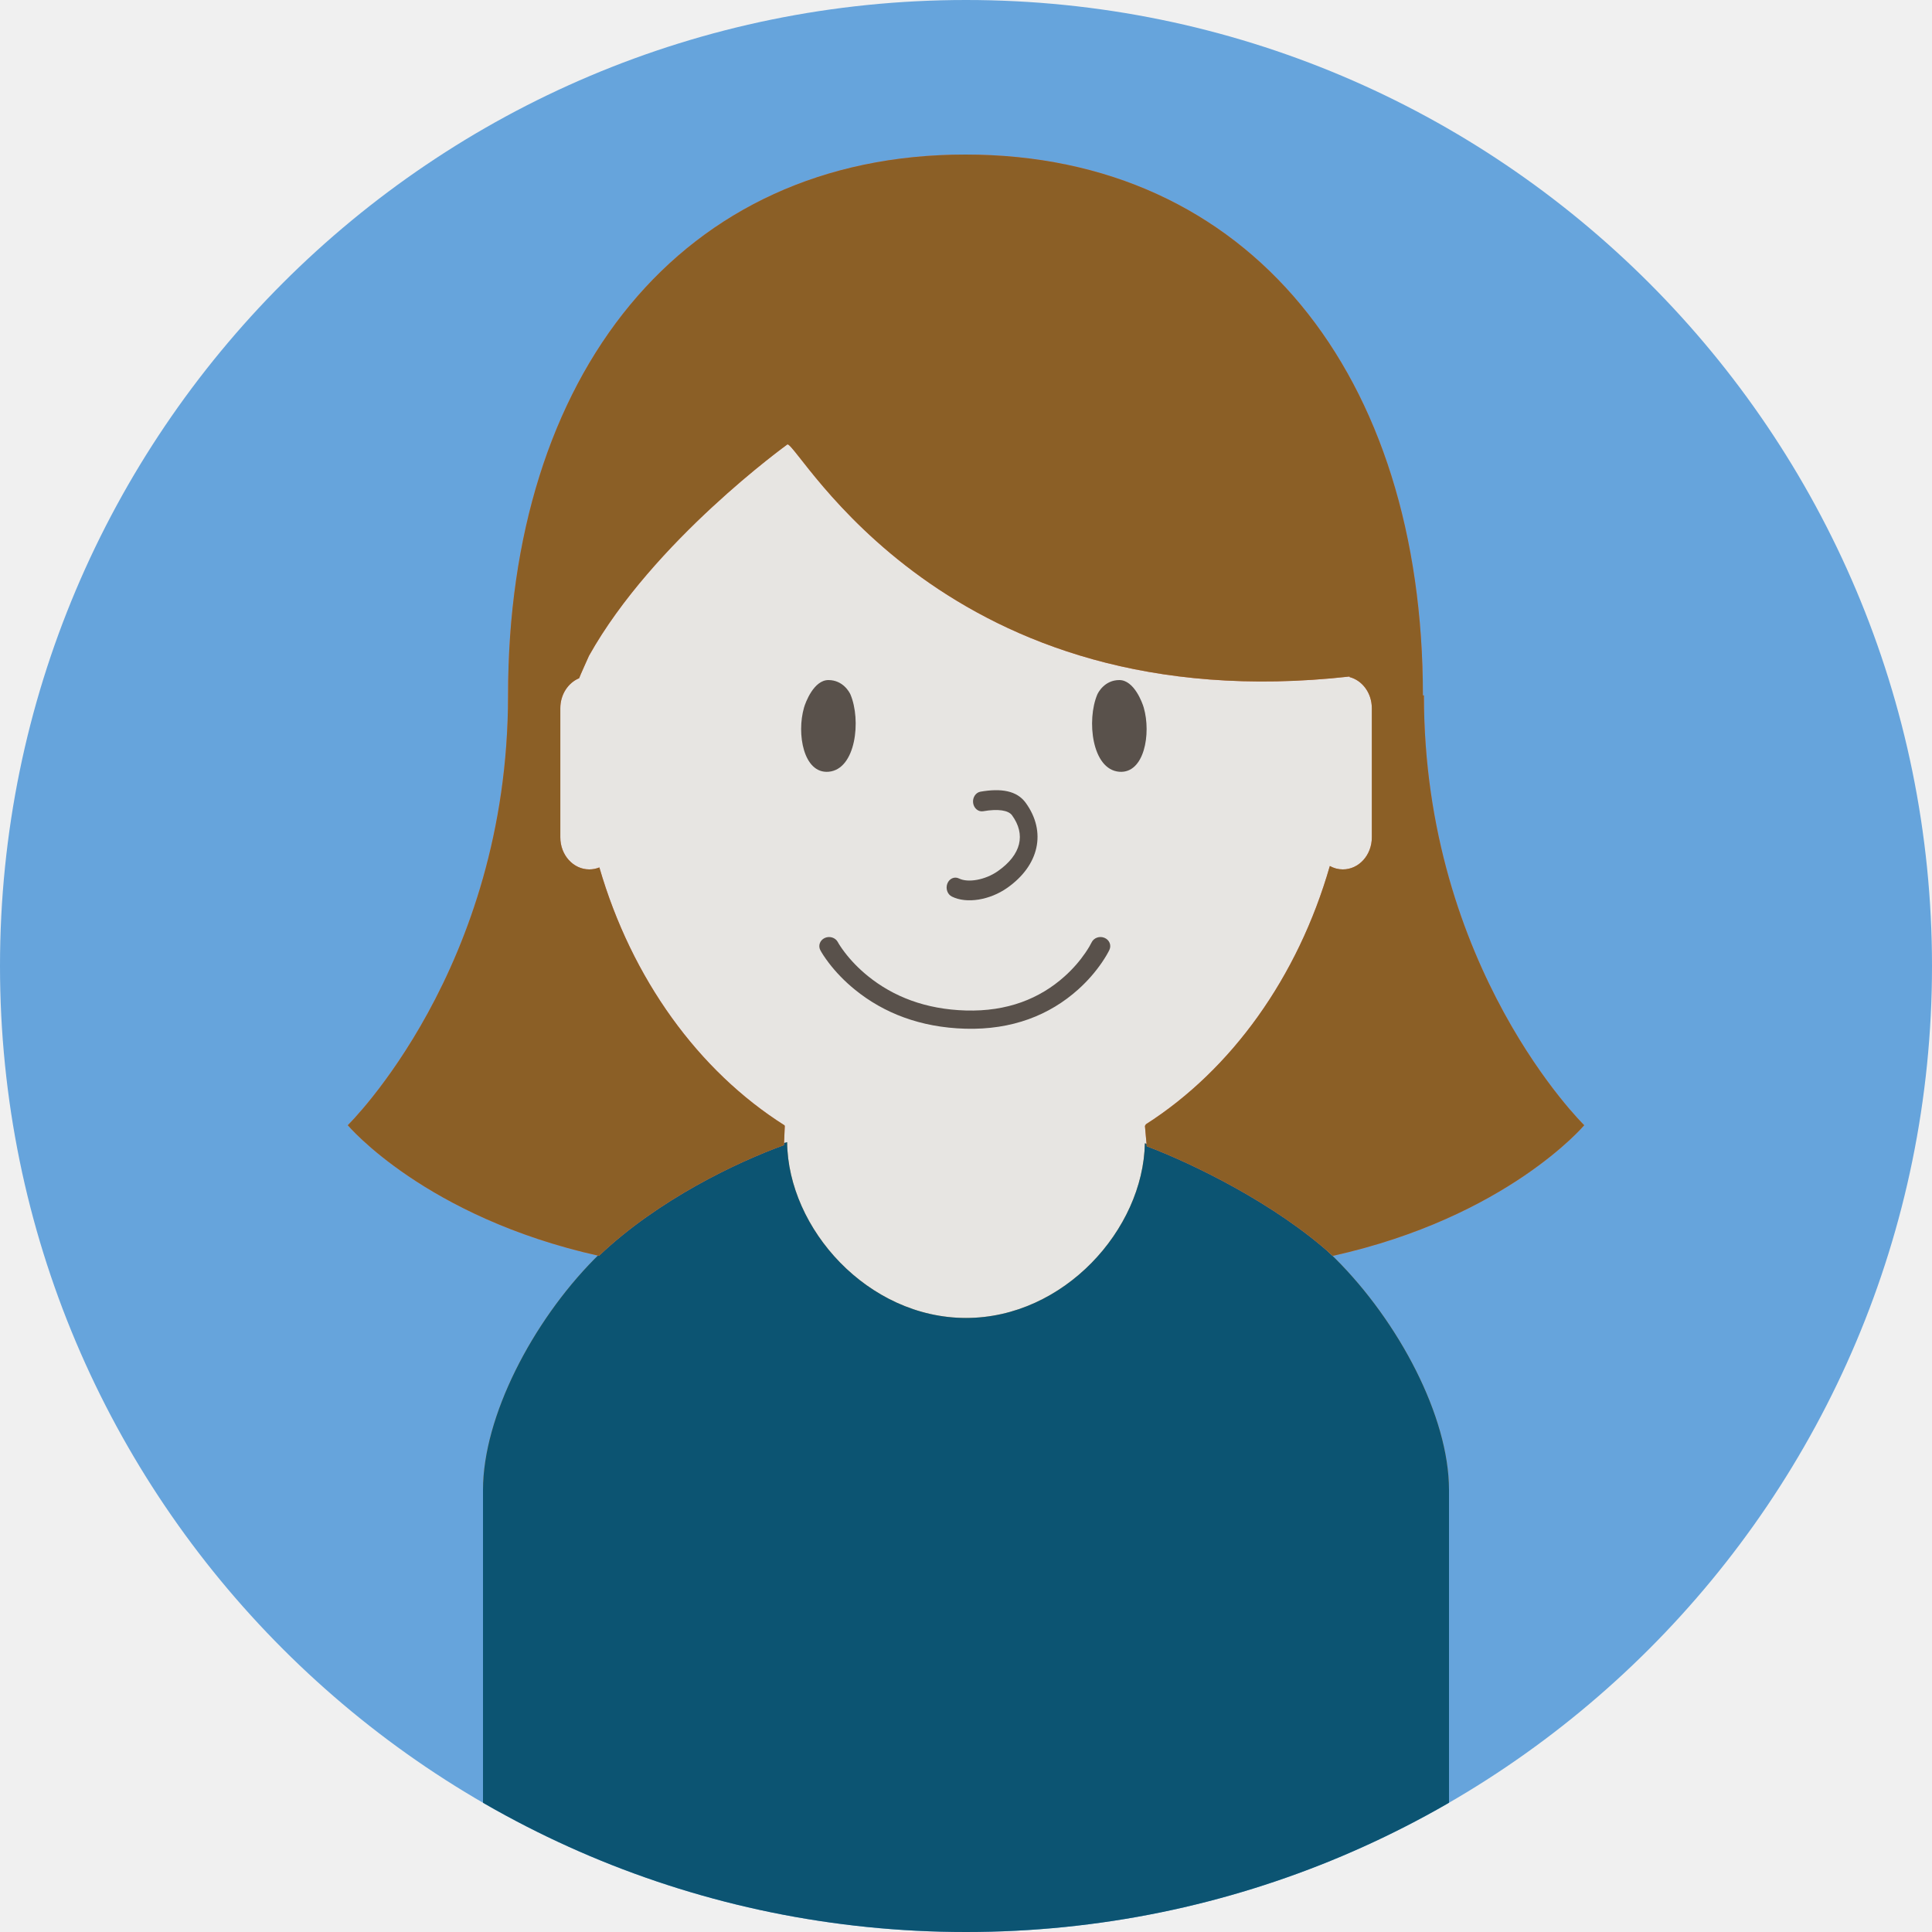
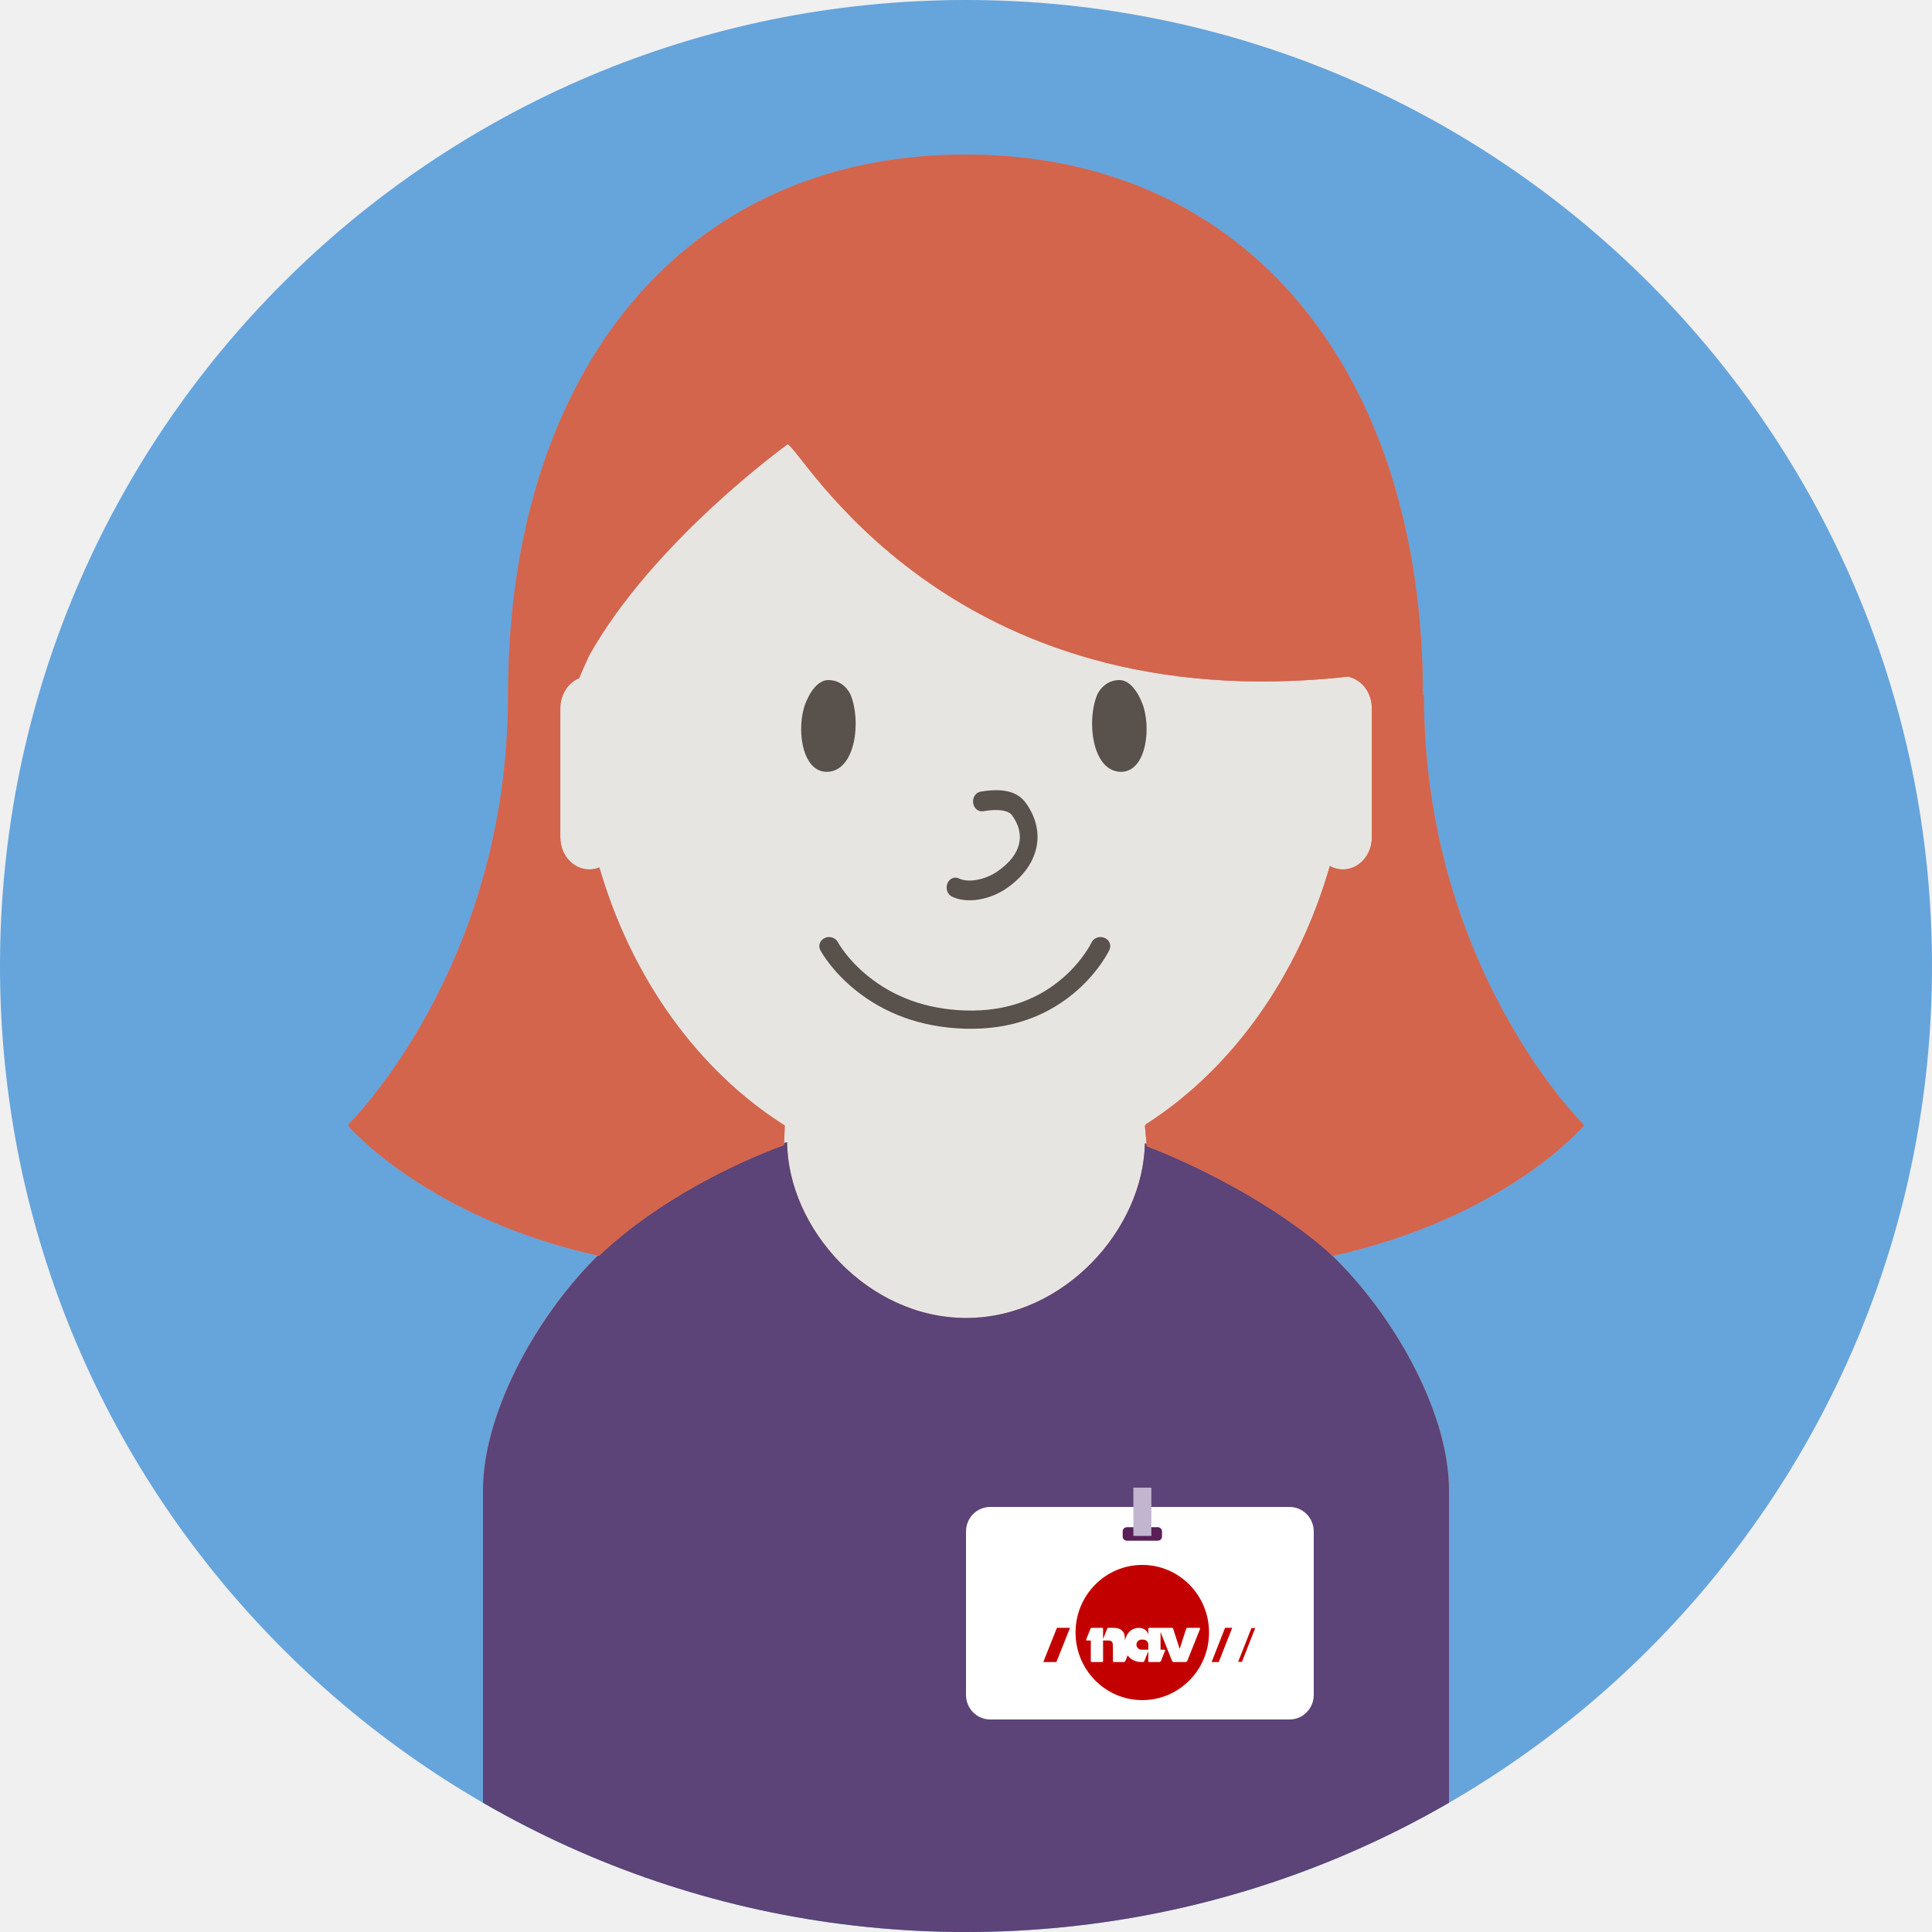
<svg xmlns="http://www.w3.org/2000/svg" xmlns:xlink="http://www.w3.org/1999/xlink" width="100px" height="100px" viewBox="0 0 100 100" version="1.1">
  <defs>
    <circle id="path-1" cx="50" cy="50" r="50" />
    <path d="M34.258,0.307 C36.909,1.026 40.844,3.012 44.117,6.274 C47.39,9.536 50,14.442 50,18.25 L50,41.13 L0,41.13 L0,18.25 C0,14.45 2.555,9.552 5.769,6.294 C9.087,2.929 13.107,0.916 15.741,0.248 C15.79,4.729 19.917,9.348 25,9.348 C30.061,9.348 34.174,4.769 34.258,0.307 Z" id="path-3" />
    <path d="M22.575,51.273 C20.149,52.154 16.079,54.079 13,57.003 C4,55 0,50.241 0,50.241 C0,50.241 8.292,42.153 8.297,28.007 L8.297,27.992 C8.297,11.428 17.239,0 31.972,0 C46.707,0 55.649,11.428 55.649,27.992 L55.702,27.992 C55.702,42.148 64,50.241 64,50.241 C64,50.241 60,55 51,57 L50.986,57.003 C48.013,54.297 43.7,52.211 41.353,51.329 L41.356,51.328 L41.262,50.279 L41.313,50.192 C45.74,47.36 49.176,42.589 50.832,36.824 C51.035,36.937 51.264,37 51.506,37 C52.335,37 53.006,36.26 53.006,35.343 L53.006,28.658 C53.006,27.873 52.515,27.218 51.854,27.045 C51.853,27.036 51.853,27.027 51.852,27.017 C30.919,29.353 23.378,15.001 22.759,15 C22.759,15 15.807,20 12.485,25.945 C12.485,25.945 11.979,27.067 11.976,27.105 C11.407,27.34 11.002,27.946 11.002,28.658 L11.002,35.343 C11.002,36.26 11.674,37 12.502,37 C12.685,37 12.861,36.964 13.023,36.898 C14.698,42.666 18.155,47.432 22.603,50.245 L22.62,50.279 L22.578,51.273 L22.575,51.273 Z" id="path-5" />
+     <polygon id="path-7" points="0.916 1.798 0.916 0.028 0.023 0.028 0.023 1.798 0.916 1.798" />
  </defs>
  <g id="Page-1" stroke="none" stroke-width="1" fill="none" fill-rule="evenodd">
-     <g id="Group-7-Copy">
-       <mask id="mask-2" fill="white">
-         <use xlink:href="#path-1" />
-       </mask>
-       <use id="Mask" fill="#66A4DC" xlink:href="#path-1" />
-       <g id="mennesker/kvinne/-forfra" mask="url(#mask-2)">
-         <g transform="translate(16, 4)" id="Group">
-           <g transform="translate(0, 2)">
-             <g id="Group-2" transform="translate(12, 6)">
-               <g id="hud" fill="#E7E5E2" fill-rule="nonzero">
-                 <path d="M41.155,33.468 C39.44,39.035 36.082,43.657 31.778,46.485 L31.998,48.964 L31.997,49.065 L29.67,69.5 L14.914,69.5 L14.853,69.071 L12,49.029 L12.106,46.523 C7.78,43.702 4.403,39.074 2.678,33.492 C2.619,33.497 2.56,33.5 2.5,33.5 L2.5,33 L2.5,33.5 C1.384,33.5 0.5,32.525 0.5,31.343 L0.5,24.658 C0.5,23.866 0.897,23.166 1.495,22.791 C2.428,10.309 11.193,0.5 21.913,0.5 C32.603,0.5 41.35,10.257 42.323,22.689 C43.021,23.029 43.5,23.787 43.5,24.658 L43.5,31.343 C43.5,32.525 42.617,33.5 41.5,33.5 L41.5,33 L41.5,33.5 C41.382,33.5 41.267,33.489 41.155,33.468 Z" id="Combined-Shape" />
-               </g>
-               <g id="mennesker/X⚙️/⚙️-ansikt-voksen/forfra/-blid" transform="translate(5.9375, 22.25)" fill="#59514B">
-                 <g id="Group" transform="translate(7.529412, 0.95)">
-                   <path d="M1.418,4.746 C0.121,4.852 -0.242,2.779 0.149,1.425 C0.222,1.168 0.652,0 1.412,0 C2.171,0 2.507,0.639 2.553,0.748 C3.112,2.068 2.838,4.629 1.418,4.746" id="Fill-42" />
-                   <path d="M16.464,4.746 C17.761,4.852 18.124,2.779 17.733,1.425 C17.66,1.168 17.23,0 16.47,0 C15.711,0 15.376,0.639 15.329,0.748 C14.77,2.068 15.045,4.629 16.464,4.746" id="Fill-44" />
-                   <path d="M9.422,6.789 C10.198,6.655 10.728,6.739 10.917,7.001 C11.633,7.989 11.404,9.035 10.176,9.894 C9.53,10.345 8.641,10.504 8.17,10.27 C7.94,10.155 7.67,10.272 7.569,10.531 C7.467,10.789 7.571,11.092 7.801,11.206 C8.579,11.593 9.775,11.379 10.657,10.763 C12.327,9.596 12.709,7.852 11.624,6.354 C11.165,5.722 10.353,5.592 9.283,5.777 C9.035,5.82 8.864,6.082 8.902,6.361 C8.941,6.641 9.173,6.832 9.422,6.789 Z" id="Stroke-46" fill-rule="nonzero" />
-                   <path d="M15.032,13.583 C14.986,13.681 14.882,13.867 14.714,14.113 C14.43,14.529 14.073,14.946 13.639,15.335 C12.347,16.494 10.666,17.164 8.526,17.103 C6.439,17.043 4.765,16.383 3.453,15.319 C2.971,14.928 2.573,14.51 2.255,14.093 C2.068,13.847 1.951,13.661 1.9,13.564 C1.776,13.33 1.474,13.234 1.223,13.349 C0.973,13.464 0.87,13.746 0.993,13.98 C1.067,14.121 1.212,14.351 1.432,14.64 C1.795,15.115 2.245,15.589 2.791,16.031 C4.272,17.233 6.166,17.979 8.495,18.046 C10.921,18.115 12.86,17.342 14.339,16.015 C14.834,15.571 15.24,15.096 15.566,14.62 C15.763,14.331 15.892,14.101 15.958,13.96 C16.069,13.722 15.953,13.444 15.697,13.34 C15.441,13.235 15.144,13.344 15.032,13.583 Z" id="Stroke-48" fill-rule="nonzero" />
+     <g id="Group-34">
+       <g id="Group-7-Copy-4">
+         <mask id="mask-2" fill="white">
+           <use xlink:href="#path-1" />
+         </mask>
+         <use id="Mask" fill="#66A4DC" xlink:href="#path-1" />
+         <g id="mennesker/kvinne/-forfra" mask="url(#mask-2)">
+           <g transform="translate(16, 4)" id="Group">
+             <g transform="translate(0, 2)">
+               <g id="Group-2" transform="translate(12, 6)">
+                 <g id="hud" fill="#E7E5E2" fill-rule="nonzero">
+                   <path d="M41.155,33.468 C39.44,39.035 36.082,43.657 31.778,46.485 L31.998,48.964 L31.997,49.065 L29.67,69.5 L14.914,69.5 L14.853,69.071 L12,49.029 L12.106,46.523 C7.78,43.702 4.403,39.074 2.678,33.492 C2.619,33.497 2.56,33.5 2.5,33.5 L2.5,33 L2.5,33.5 C1.384,33.5 0.5,32.525 0.5,31.343 L0.5,24.658 C0.5,23.866 0.897,23.166 1.495,22.791 C2.428,10.309 11.193,0.5 21.913,0.5 C32.603,0.5 41.35,10.257 42.323,22.689 C43.021,23.029 43.5,23.787 43.5,24.658 L43.5,31.343 C43.5,32.525 42.617,33.5 41.5,33.5 L41.5,33 L41.5,33.5 C41.382,33.5 41.267,33.489 41.155,33.468 Z" id="Combined-Shape" />
+                 </g>
+                 <g id="mennesker/X⚙️/⚙️-ansikt-voksen/forfra/-blid" transform="translate(5.9375, 22.25)" fill="#59514B">
+                   <g id="Group" transform="translate(7.529412, 0.95)">
+                     <path d="M1.418,4.746 C0.121,4.852 -0.242,2.779 0.149,1.425 C0.222,1.168 0.652,0 1.412,0 C2.171,0 2.507,0.639 2.553,0.748 C3.112,2.068 2.838,4.629 1.418,4.746" id="Fill-42" />
+                     <path d="M16.464,4.746 C17.761,4.852 18.124,2.779 17.733,1.425 C17.66,1.168 17.23,0 16.47,0 C15.711,0 15.376,0.639 15.329,0.748 C14.77,2.068 15.045,4.629 16.464,4.746" id="Fill-44" />
+                     <path d="M9.422,6.789 C10.198,6.655 10.728,6.739 10.917,7.001 C11.633,7.989 11.404,9.035 10.176,9.894 C9.53,10.345 8.641,10.504 8.17,10.27 C7.94,10.155 7.67,10.272 7.569,10.531 C7.467,10.789 7.571,11.092 7.801,11.206 C8.579,11.593 9.775,11.379 10.657,10.763 C12.327,9.596 12.709,7.852 11.624,6.354 C11.165,5.722 10.353,5.592 9.283,5.777 C9.035,5.82 8.864,6.082 8.902,6.361 C8.941,6.641 9.173,6.832 9.422,6.789 Z" id="Stroke-46" fill-rule="nonzero" />
+                     <path d="M15.032,13.583 C14.986,13.681 14.882,13.867 14.714,14.113 C14.43,14.529 14.073,14.946 13.639,15.335 C12.347,16.494 10.666,17.164 8.526,17.103 C6.439,17.043 4.765,16.383 3.453,15.319 C2.971,14.928 2.573,14.51 2.255,14.093 C2.068,13.847 1.951,13.661 1.9,13.564 C1.776,13.33 1.474,13.234 1.223,13.349 C0.973,13.464 0.87,13.746 0.993,13.98 C1.067,14.121 1.212,14.351 1.432,14.64 C1.795,15.115 2.245,15.589 2.791,16.031 C4.272,17.233 6.166,17.979 8.495,18.046 C10.921,18.115 12.86,17.342 14.339,16.015 C14.834,15.571 15.24,15.096 15.566,14.62 C15.763,14.331 15.892,14.101 15.958,13.96 C16.069,13.722 15.953,13.444 15.697,13.34 C15.441,13.235 15.144,13.344 15.032,13.583 Z" id="Stroke-48" fill-rule="nonzero" />
+                   </g>
                </g>
              </g>
-             </g>
-             <g id="Group-1">
-               <g id="mennesker/X⚙️/⚙️-kropp/voksen/Forfra/-rundhals" transform="translate(9, 51)">
-                 <g id="Group" transform="translate(0, 1.869565)">
-                   <mask id="mask-4" fill="white">
-                     <use xlink:href="#path-3" />
-                   </mask>
-                   <use id="Mask" fill="#D8A25D" xlink:href="#path-3" />
-                   <g id="V⚙️/STYLING/farge/-Dyp-blå/+20" mask="url(#mask-4)" fill="#0C5472">
-                     <g transform="translate(-33.33333, -26.17391)" id="Fill-62">
-                       <polygon points="0 93 117 93 117 0 0 0" />
+               <g id="Group-1">
+                 <g id="mennesker/X⚙️/⚙️-kropp/voksen/Forfra/-rundhals" transform="translate(9, 51)">
+                   <g id="Group" transform="translate(0, 1.869565)">
+                     <mask id="mask-4" fill="white">
+                       <use xlink:href="#path-3" />
+                     </mask>
+                     <use id="Mask" fill="#D8A25D" xlink:href="#path-3" />
+                     <g id="V⚙️/STYLING/farge/-Lilla/+20" mask="url(#mask-4)" fill="#5C4378">
+                       <g transform="translate(-33.33333, -26.17391)" id="Fill-58">
+                         <polygon points="0 93 117 93 117 0 0 0" />
+                       </g>
                    </g>
                  </g>
                </g>
-               </g>
-               <g id="mennesker/X⚙️/⚙️kvinne/-hår/-halvlangt">
-                 <g id="--↳🌈" transform="translate(2, 2)">
-                   <mask id="mask-6" fill="white">
-                     <use xlink:href="#path-5" />
-                   </mask>
-                   <use id="Mask-Shape" fill="#E57F68" xlink:href="#path-5" />
-                   <g id="mennesker/X⚙️/⚙️-hårfarge/-brunn" mask="url(#mask-6)" fill="#8B5F26">
-                     <g transform="translate(-2, -4)" id="hårfarge/-brunn">
-                       <rect x="0" y="0" width="69" height="79" />
+                 <g id="mennesker/X⚙️/⚙️kvinne/-hår/-halvlangt">
+                   <g id="--↳🌈" transform="translate(2, 2)">
+                     <mask id="mask-6" fill="white">
+                       <use xlink:href="#path-5" />
+                     </mask>
+                     <use id="Mask-Shape" fill="#E57F68" xlink:href="#path-5" />
+                     <g id="mennesker/X⚙️/⚙️-hårfarge/-rød" mask="url(#mask-6)" fill="#D2654C">
+                       <g transform="translate(-2, -4)" id="hårfarge/-rød">
+                         <rect x="0" y="0" width="69" height="79" />
+                       </g>
                    </g>
                  </g>
                </g>
              </g>
            </g>
          </g>
        </g>
      </g>
+       <g id="NAV-id/-kort/-hvit" transform="translate(50, 77)">
+         <g id="Group">
+           <path d="M16.748,12 L1.251,12 C0.56,12 0,11.432 0,10.729 L0,2.271 C0,1.569 0.56,1 1.251,1 L16.748,1 C17.439,1 18,1.569 18,2.271 L18,10.729 C18,11.432 17.439,12 16.748,12" id="kort" fill="#FFFFFF" />
+           <g id="Page-1-Copy" transform="translate(4, 4)">
+             <path d="M5.124,6.998 C3.217,6.998 1.67,5.431 1.67,3.499 C1.67,1.567 3.217,0 5.124,0 C7.032,0 8.579,1.567 8.579,3.499 C8.579,5.431 7.032,6.998 5.124,6.998 Z" id="Fill-1" fill="#C30000" />
+             <polygon id="Fill-3" fill="#C30000" points="0 5.027 0.706 3.257 1.384 3.257 0.679 5.027" />
+             <polygon id="Fill-5" fill="#C30000" points="8.712 5.027 9.409 3.257 9.779 3.257 9.082 5.027" />
+             <g id="Group-9" transform="translate(10.05948, 3.228367)">
+               <mask id="mask-8" fill="white">
+                 <use xlink:href="#path-7" />
+               </mask>
+               <g id="Clip-8" />
+               <polygon id="Fill-7" fill="#C30000" mask="url(#mask-8)" points="0.023 1.798 0.72 0.028 0.916 0.028 0.219 1.798" />
+             </g>
+             <path d="M8.07,3.257 L7.456,3.257 C7.456,3.257 7.414,3.257 7.399,3.295 L7.059,4.348 L6.72,3.295 C6.705,3.257 6.662,3.257 6.662,3.257 L5.482,3.257 C5.456,3.257 5.435,3.278 5.435,3.304 L5.435,3.662 C5.435,3.378 5.136,3.257 4.962,3.257 C4.571,3.257 4.309,3.518 4.228,3.914 C4.223,3.651 4.202,3.557 4.132,3.46 C4.099,3.413 4.053,3.373 4.002,3.34 C3.898,3.279 3.805,3.257 3.604,3.257 L3.368,3.257 C3.368,3.257 3.325,3.257 3.31,3.295 L3.095,3.834 L3.095,3.304 C3.095,3.278 3.074,3.257 3.049,3.257 L2.503,3.257 C2.503,3.257 2.46,3.257 2.445,3.295 L2.222,3.855 C2.222,3.855 2.2,3.911 2.25,3.911 L2.46,3.911 L2.46,4.979 C2.46,5.006 2.481,5.027 2.507,5.027 L3.049,5.027 C3.074,5.027 3.095,5.006 3.095,4.979 L3.095,3.911 L3.306,3.911 C3.427,3.911 3.453,3.915 3.5,3.937 C3.529,3.948 3.554,3.97 3.568,3.995 C3.597,4.049 3.604,4.115 3.604,4.307 L3.604,4.979 C3.604,5.006 3.625,5.027 3.651,5.027 L4.17,5.027 C4.17,5.027 4.228,5.027 4.251,4.968 L4.366,4.68 C4.519,4.897 4.771,5.027 5.084,5.027 L5.152,5.027 C5.152,5.027 5.211,5.027 5.234,4.968 L5.435,4.466 L5.435,4.979 C5.435,5.006 5.456,5.027 5.482,5.027 L6.011,5.027 C6.011,5.027 6.07,5.027 6.093,4.968 C6.093,4.968 6.305,4.435 6.306,4.431 L6.306,4.431 C6.314,4.387 6.259,4.387 6.259,4.387 L6.07,4.387 L6.07,3.473 L6.665,4.968 C6.688,5.027 6.747,5.027 6.747,5.027 L7.372,5.027 C7.372,5.027 7.431,5.027 7.454,4.968 L8.114,3.314 C8.137,3.257 8.07,3.257 8.07,3.257 L8.07,3.257 Z M5.435,4.387 L5.079,4.387 C4.937,4.387 4.822,4.271 4.822,4.127 C4.822,3.984 4.937,3.867 5.079,3.867 L5.178,3.867 C5.32,3.867 5.435,3.984 5.435,4.127 L5.435,4.387 Z" id="Fill-10" fill="#FEFEFE" />
+           </g>
+           <g id="kort-holder" transform="translate(8, 0)">
+             <path d="M1.931,2.746 L0.325,2.746 C0.206,2.746 0.11,2.651 0.11,2.532 L0.11,2.263 C0.11,2.145 0.206,2.049 0.325,2.049 L1.931,2.049 C2.05,2.049 2.146,2.145 2.146,2.263 L2.146,2.532 C2.146,2.651 2.05,2.746 1.931,2.746" id="Fill-109" fill="#5A1F57" />
+             <polygon id="Fill-110" fill="#C2B5CF" points="0.663 2.5 1.594 2.5 1.594 0 0.663 0" />
+           </g>
+         </g>
+       </g>
    </g>
  </g>
</svg>
